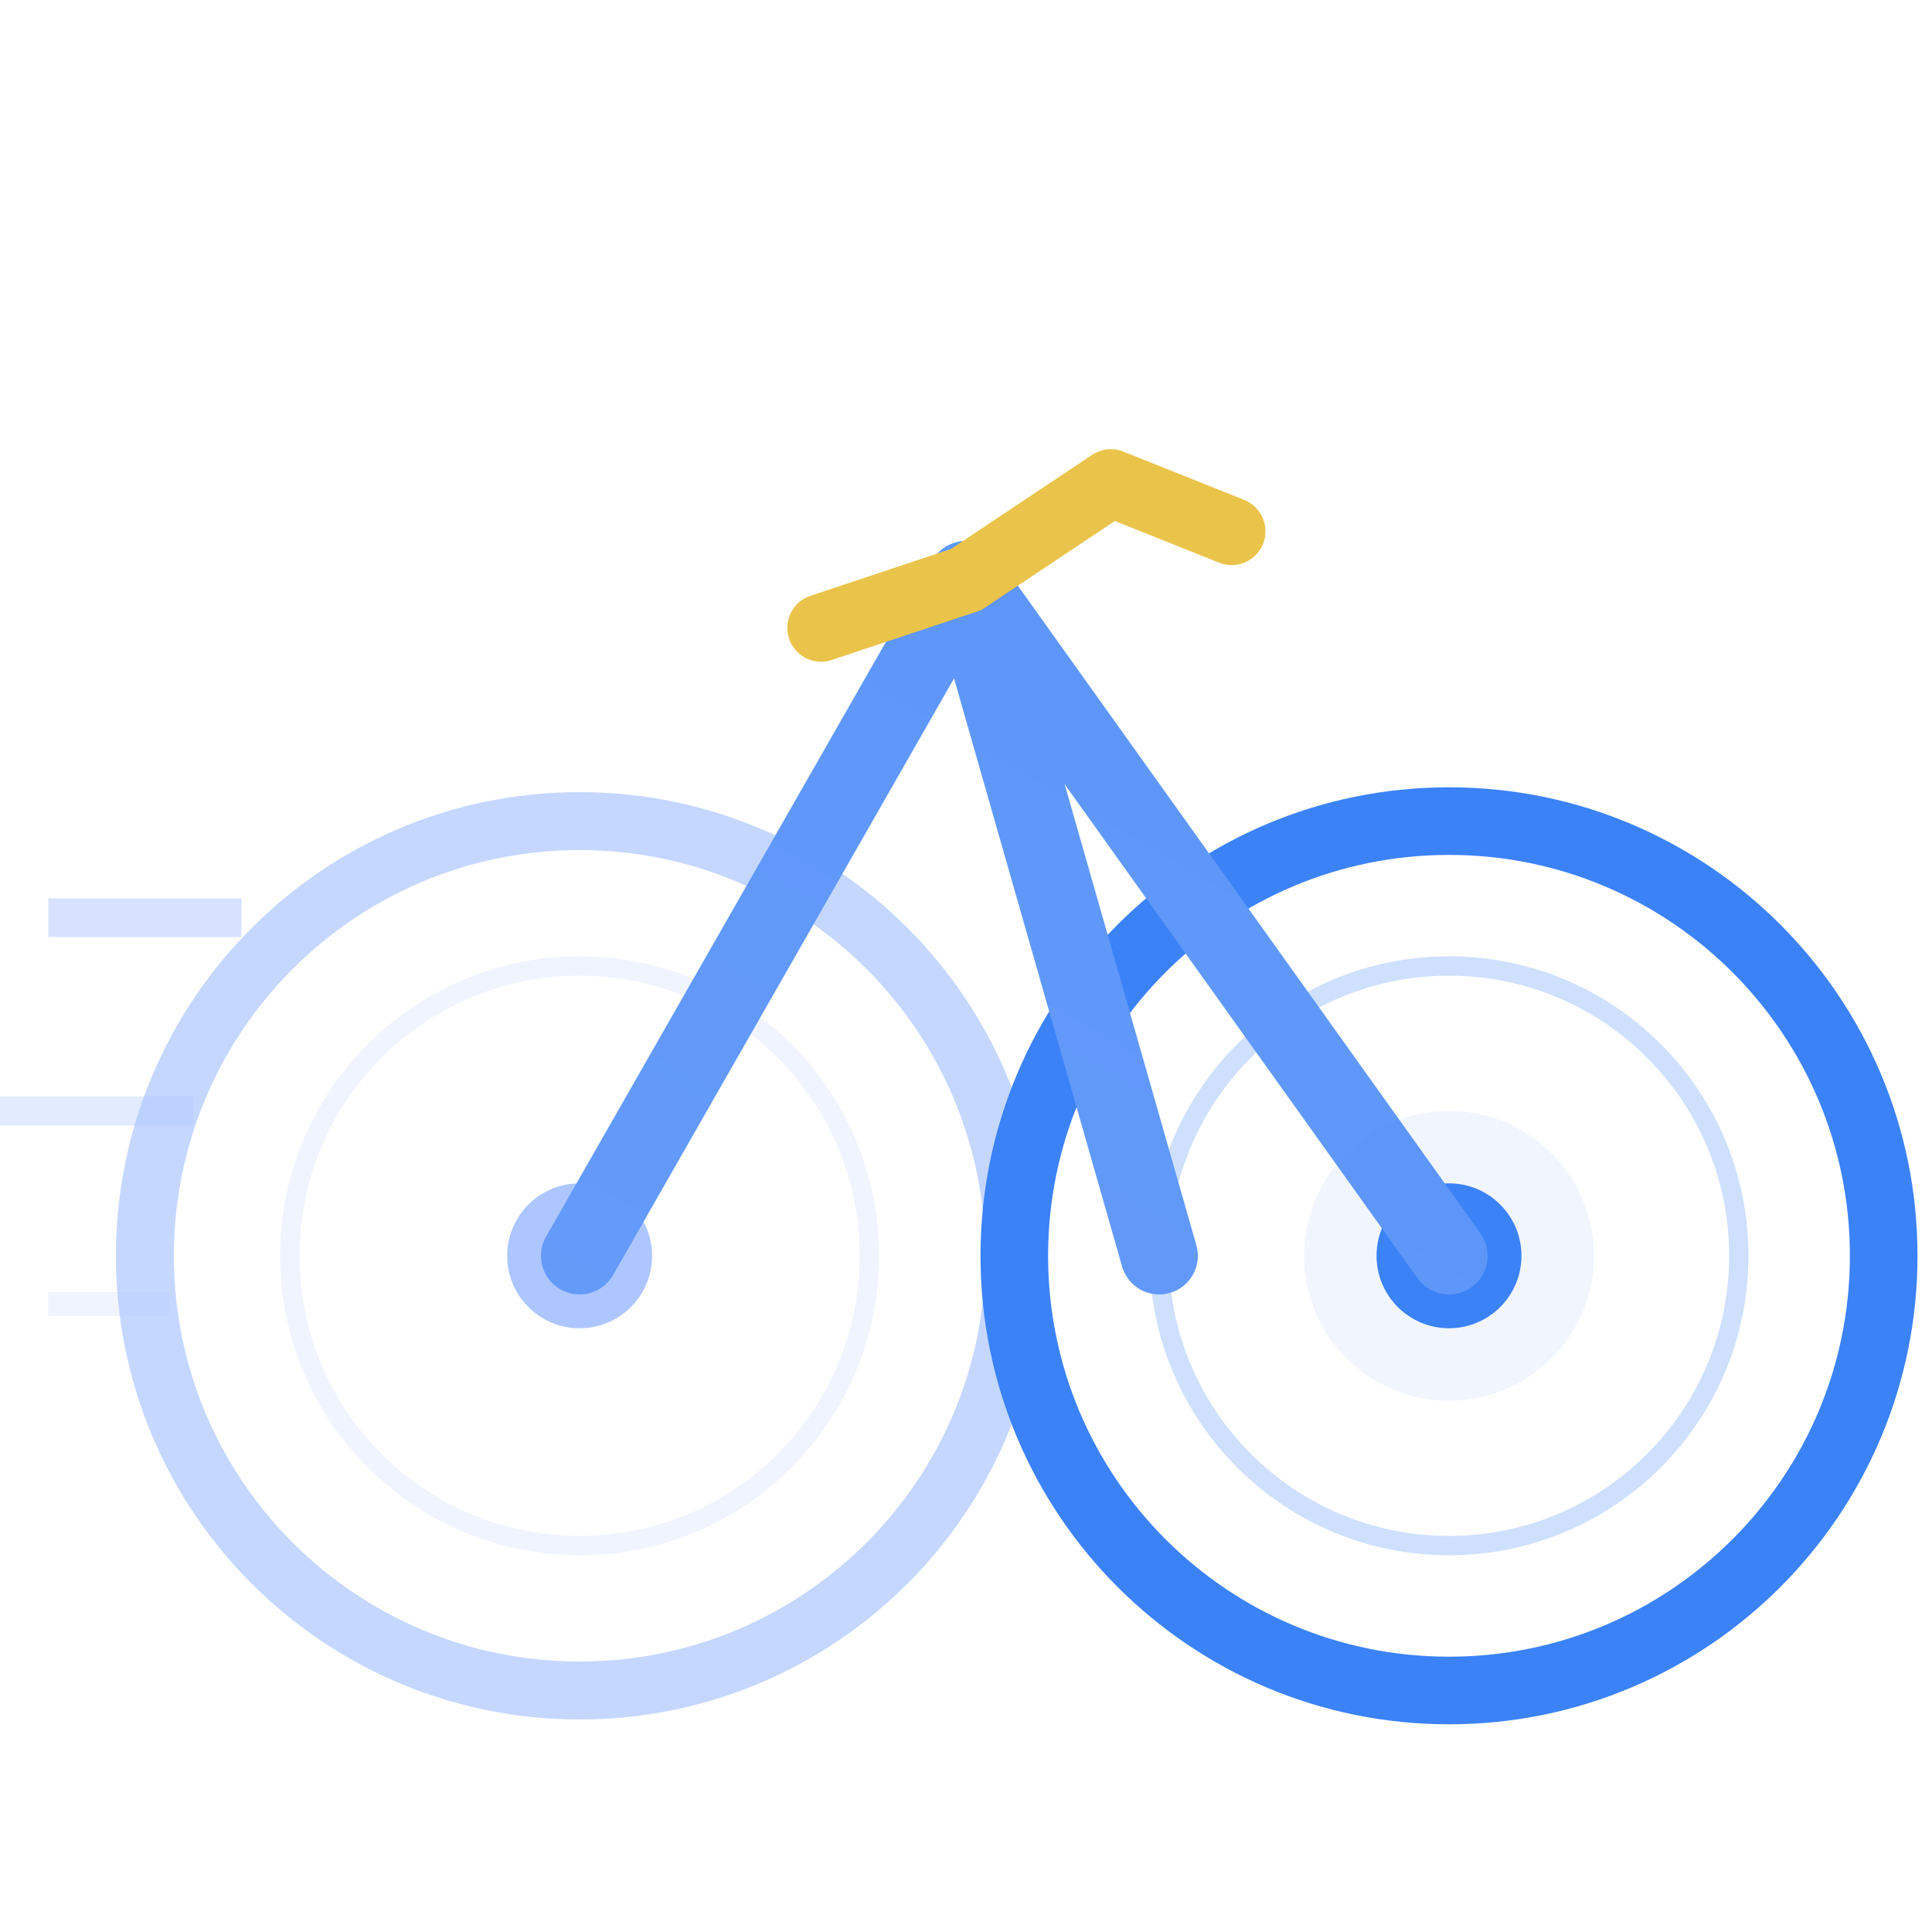
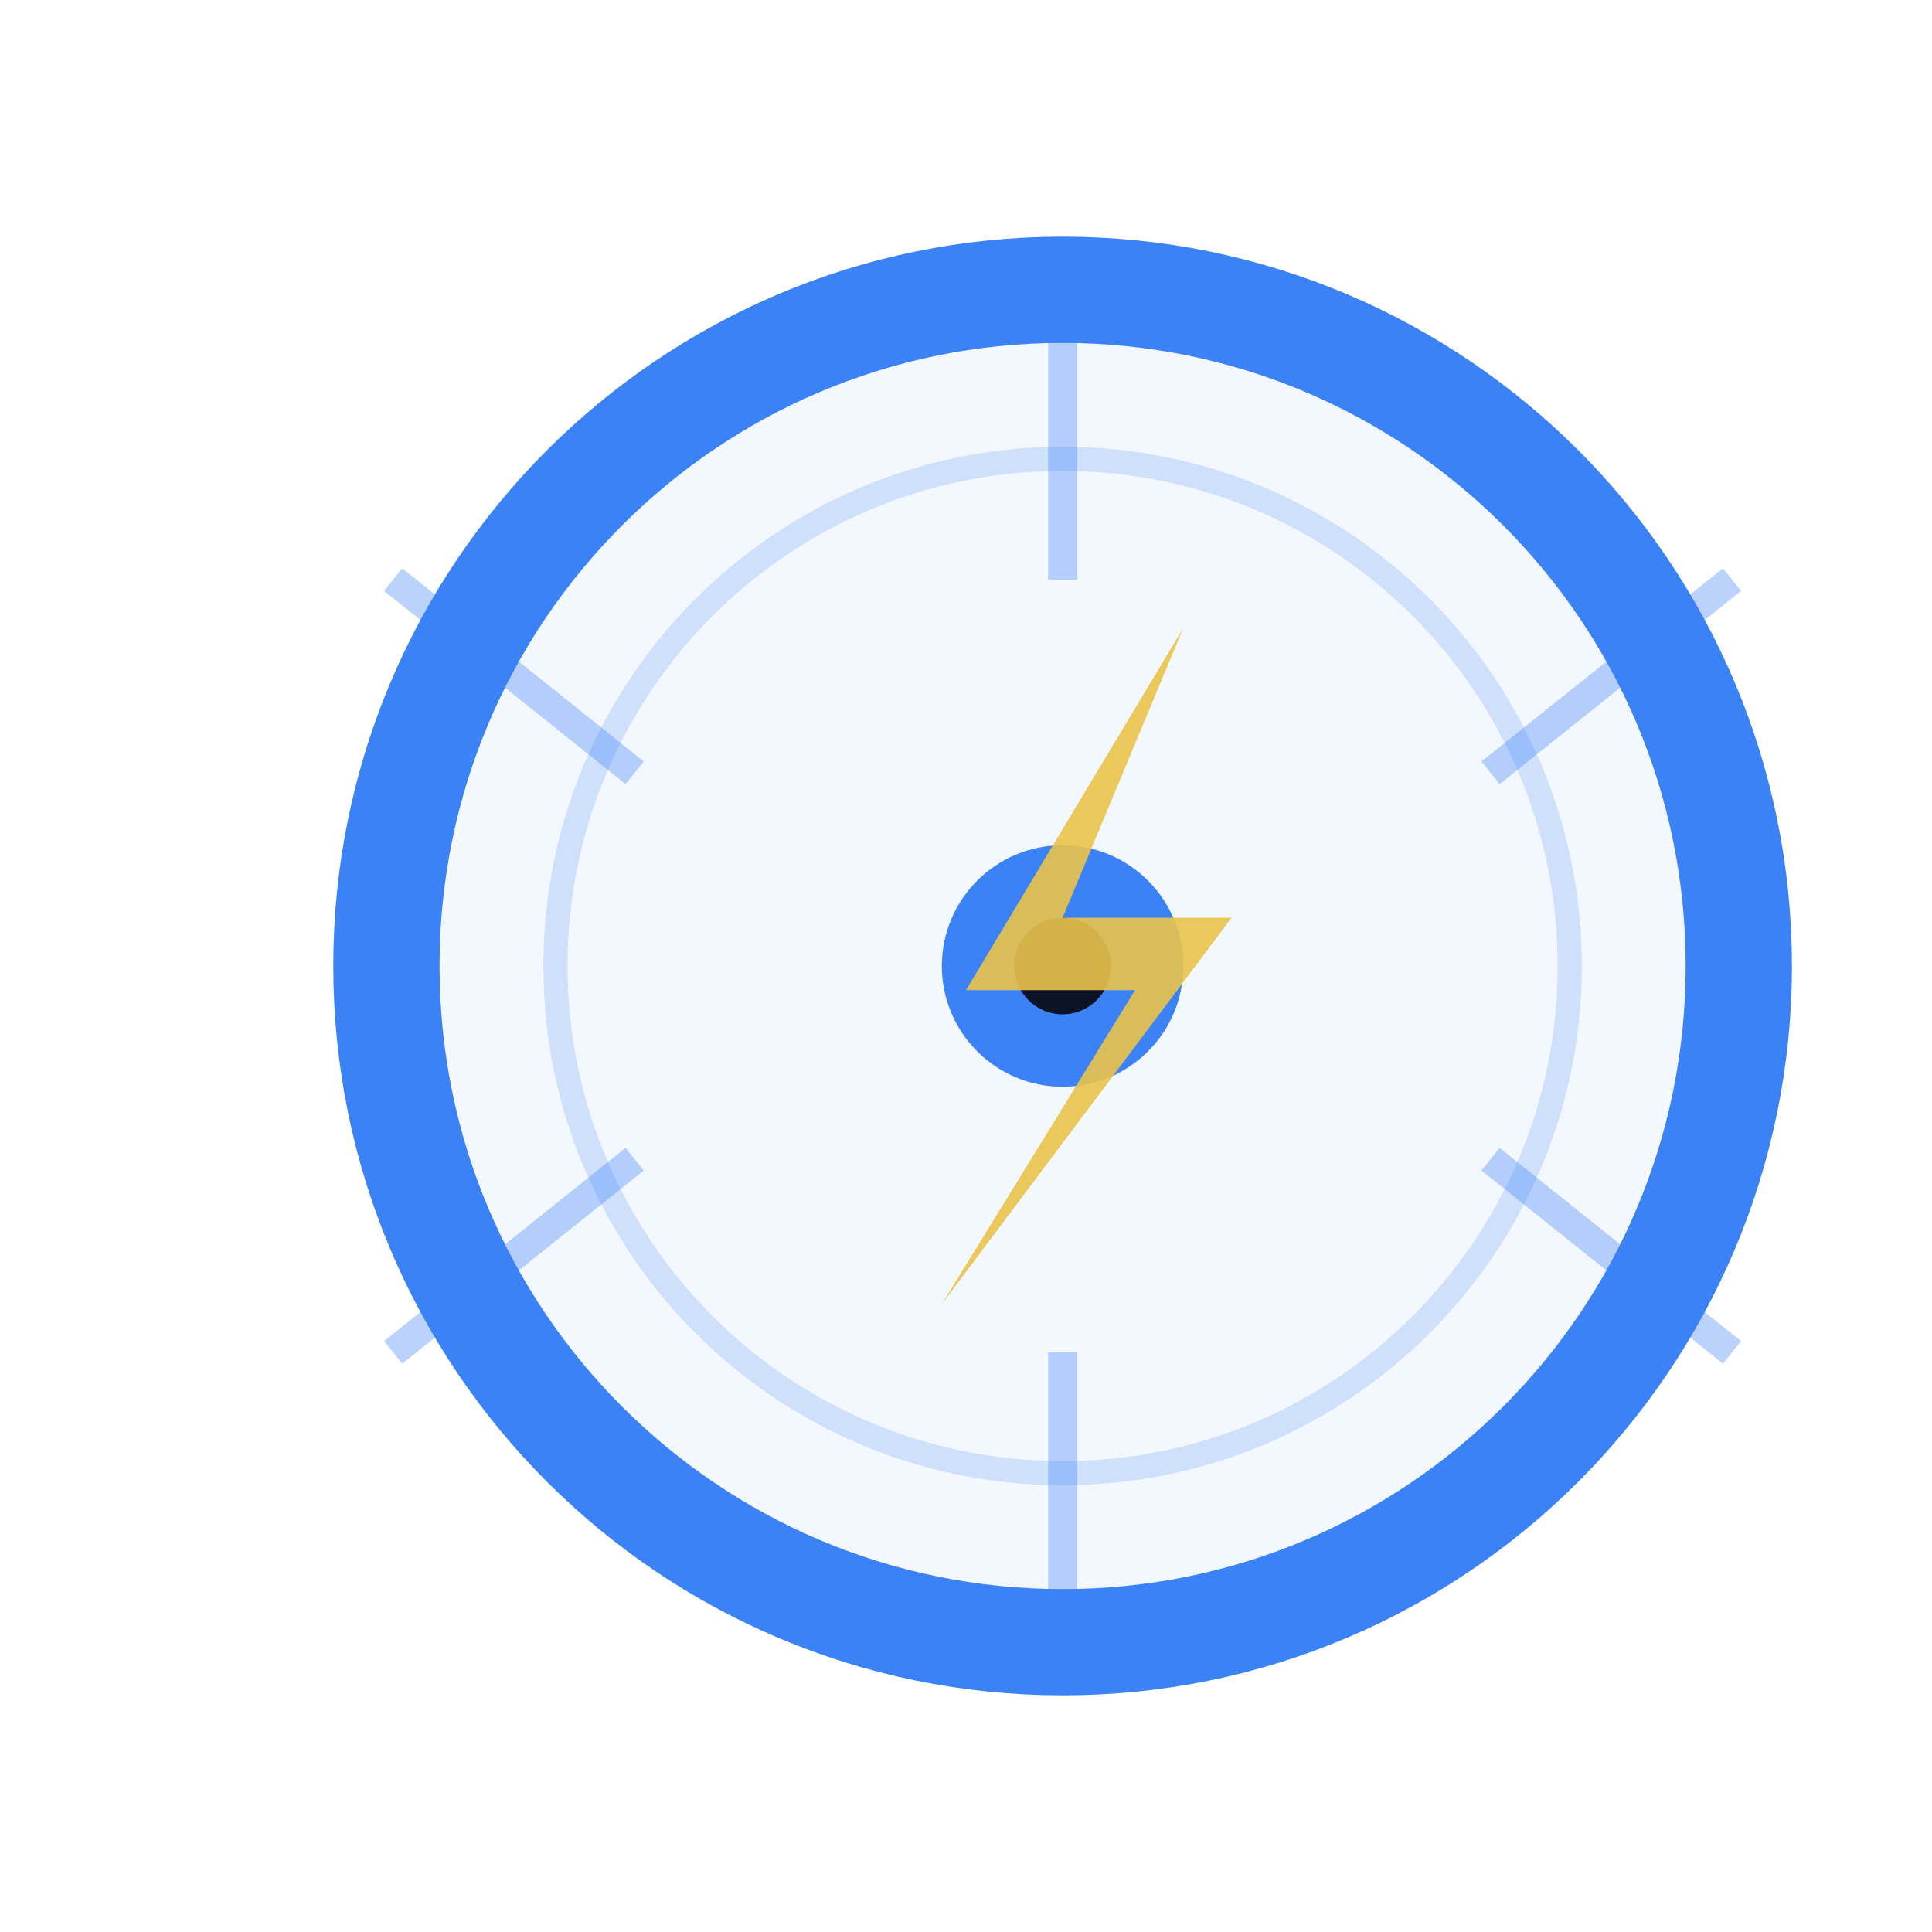
<svg xmlns="http://www.w3.org/2000/svg" viewBox="0 0 40 40" fill="none">
  <defs>
-     <linearGradient id="frame" x1="12" y1="26" x2="24" y2="10">
-       <stop offset="0%" stop-color="#adc6ff" />
-       <stop offset="100%" stop-color="#3b82f6" />
+     <linearGradient id="rim" x1="8" y1="8" x2="32" y2="32">
+       <stop offset="0%" stop-color="#3b82f6" />
+       <stop offset="100%" stop-color="#2563eb" />
    </linearGradient>
-     <linearGradient id="accent" x1="17" y1="13" x2="25" y2="10">
+     <linearGradient id="bolt" x1="18" y1="12" x2="26" y2="28">
      <stop offset="0%" stop-color="#eac34a" />
-       <stop offset="100%" stop-color="#c9930a" />
+       <stop offset="100%" stop-color="#a16207" />
    </linearGradient>
-     <linearGradient id="wheel-front" x1="21" y1="17" x2="39" y2="35">
-       <stop offset="0%" stop-color="#3b82f6" />
-       <stop offset="100%" stop-color="#497cff" />
+     <linearGradient id="speed" x1="0" y1="20" x2="12" y2="20">
+       <stop offset="0%" stop-color="#3b82f6" stop-opacity="0" />
+       <stop offset="100%" stop-color="#3b82f6" stop-opacity="0.6" />
    </linearGradient>
  </defs>
-   <circle cx="12" cy="26" r="9" stroke="#adc6ff" stroke-width="1.2" opacity="0.7" />
-   <circle cx="12" cy="26" r="6" stroke="#adc6ff" stroke-width="0.4" opacity="0.2" />
-   <circle cx="12" cy="26" r="1.5" fill="#adc6ff" />
-   <circle cx="30" cy="26" r="9" stroke="url(#wheel-front)" stroke-width="1.4" />
-   <circle cx="30" cy="26" r="6" stroke="#3b82f6" stroke-width="0.4" opacity="0.25" />
-   <circle cx="30" cy="26" r="1.5" fill="#3b82f6" />
-   <path d="M12 26 L20 12 L30 26 M20 12 L12 26 M20 12 L24 26" stroke="url(#frame)" stroke-width="1.6" stroke-linecap="round" stroke-linejoin="round" />
-   <path d="M20 12 L23 10 L25.5 11" stroke="url(#accent)" stroke-width="1.4" stroke-linecap="round" stroke-linejoin="round" />
-   <path d="M17 13 L20 12" stroke="url(#accent)" stroke-width="1.4" stroke-linecap="round" />
-   <line x1="1" y1="19" x2="5" y2="19" stroke="#adc6ff" stroke-width="0.8" opacity="0.5" />
-   <line x1="0" y1="23" x2="4" y2="23" stroke="#adc6ff" stroke-width="0.6" opacity="0.35" />
-   <line x1="1" y1="27" x2="3.5" y2="27" stroke="#adc6ff" stroke-width="0.5" opacity="0.2" />
-   <circle cx="30" cy="26" r="3" fill="#3b82f6" opacity="0.08" />
+   <circle cx="22" cy="20" r="15" fill="#3b82f6" opacity="0.06" />
+   <circle cx="22" cy="20" r="14" stroke="url(#rim)" stroke-width="2.2" fill="none" />
+   <circle cx="22" cy="20" r="10.5" stroke="#3b82f6" stroke-width="0.5" opacity="0.2" fill="none" />
+   <line x1="22" y1="6" x2="22" y2="12" stroke="#3b82f6" stroke-width="0.6" opacity="0.35" />
+   <line x1="22" y1="28" x2="22" y2="34" stroke="#3b82f6" stroke-width="0.6" opacity="0.35" />
+   <line x1="8.14" y1="12" x2="13.14" y2="16" stroke="#3b82f6" stroke-width="0.6" opacity="0.35" />
+   <line x1="35.86" y1="12" x2="30.86" y2="16" stroke="#3b82f6" stroke-width="0.6" opacity="0.35" />
+   <line x1="8.14" y1="28" x2="13.14" y2="24" stroke="#3b82f6" stroke-width="0.6" opacity="0.35" />
+   <line x1="35.86" y1="28" x2="30.86" y2="24" stroke="#3b82f6" stroke-width="0.6" opacity="0.35" />
+   <circle cx="22" cy="20" r="2.5" fill="url(#rim)" />
+   <circle cx="22" cy="20" r="1" fill="#0b1326" />
+   <path d="M24.5 13 L20 20.5 L23.5 20.5 L19.5 27 L25.5 19 L22 19 Z" fill="url(#bolt)" opacity="0.9" />
+   <line x1="1" y1="15" x2="6" y2="15" stroke="url(#speed)" stroke-width="1.2" stroke-linecap="round" />
+   <line x1="0" y1="20" x2="7" y2="20" stroke="url(#speed)" stroke-width="1.4" stroke-linecap="round" />
+   <line x1="1" y1="25" x2="6" y2="25" stroke="url(#speed)" stroke-width="1.2" stroke-linecap="round" />
</svg>
